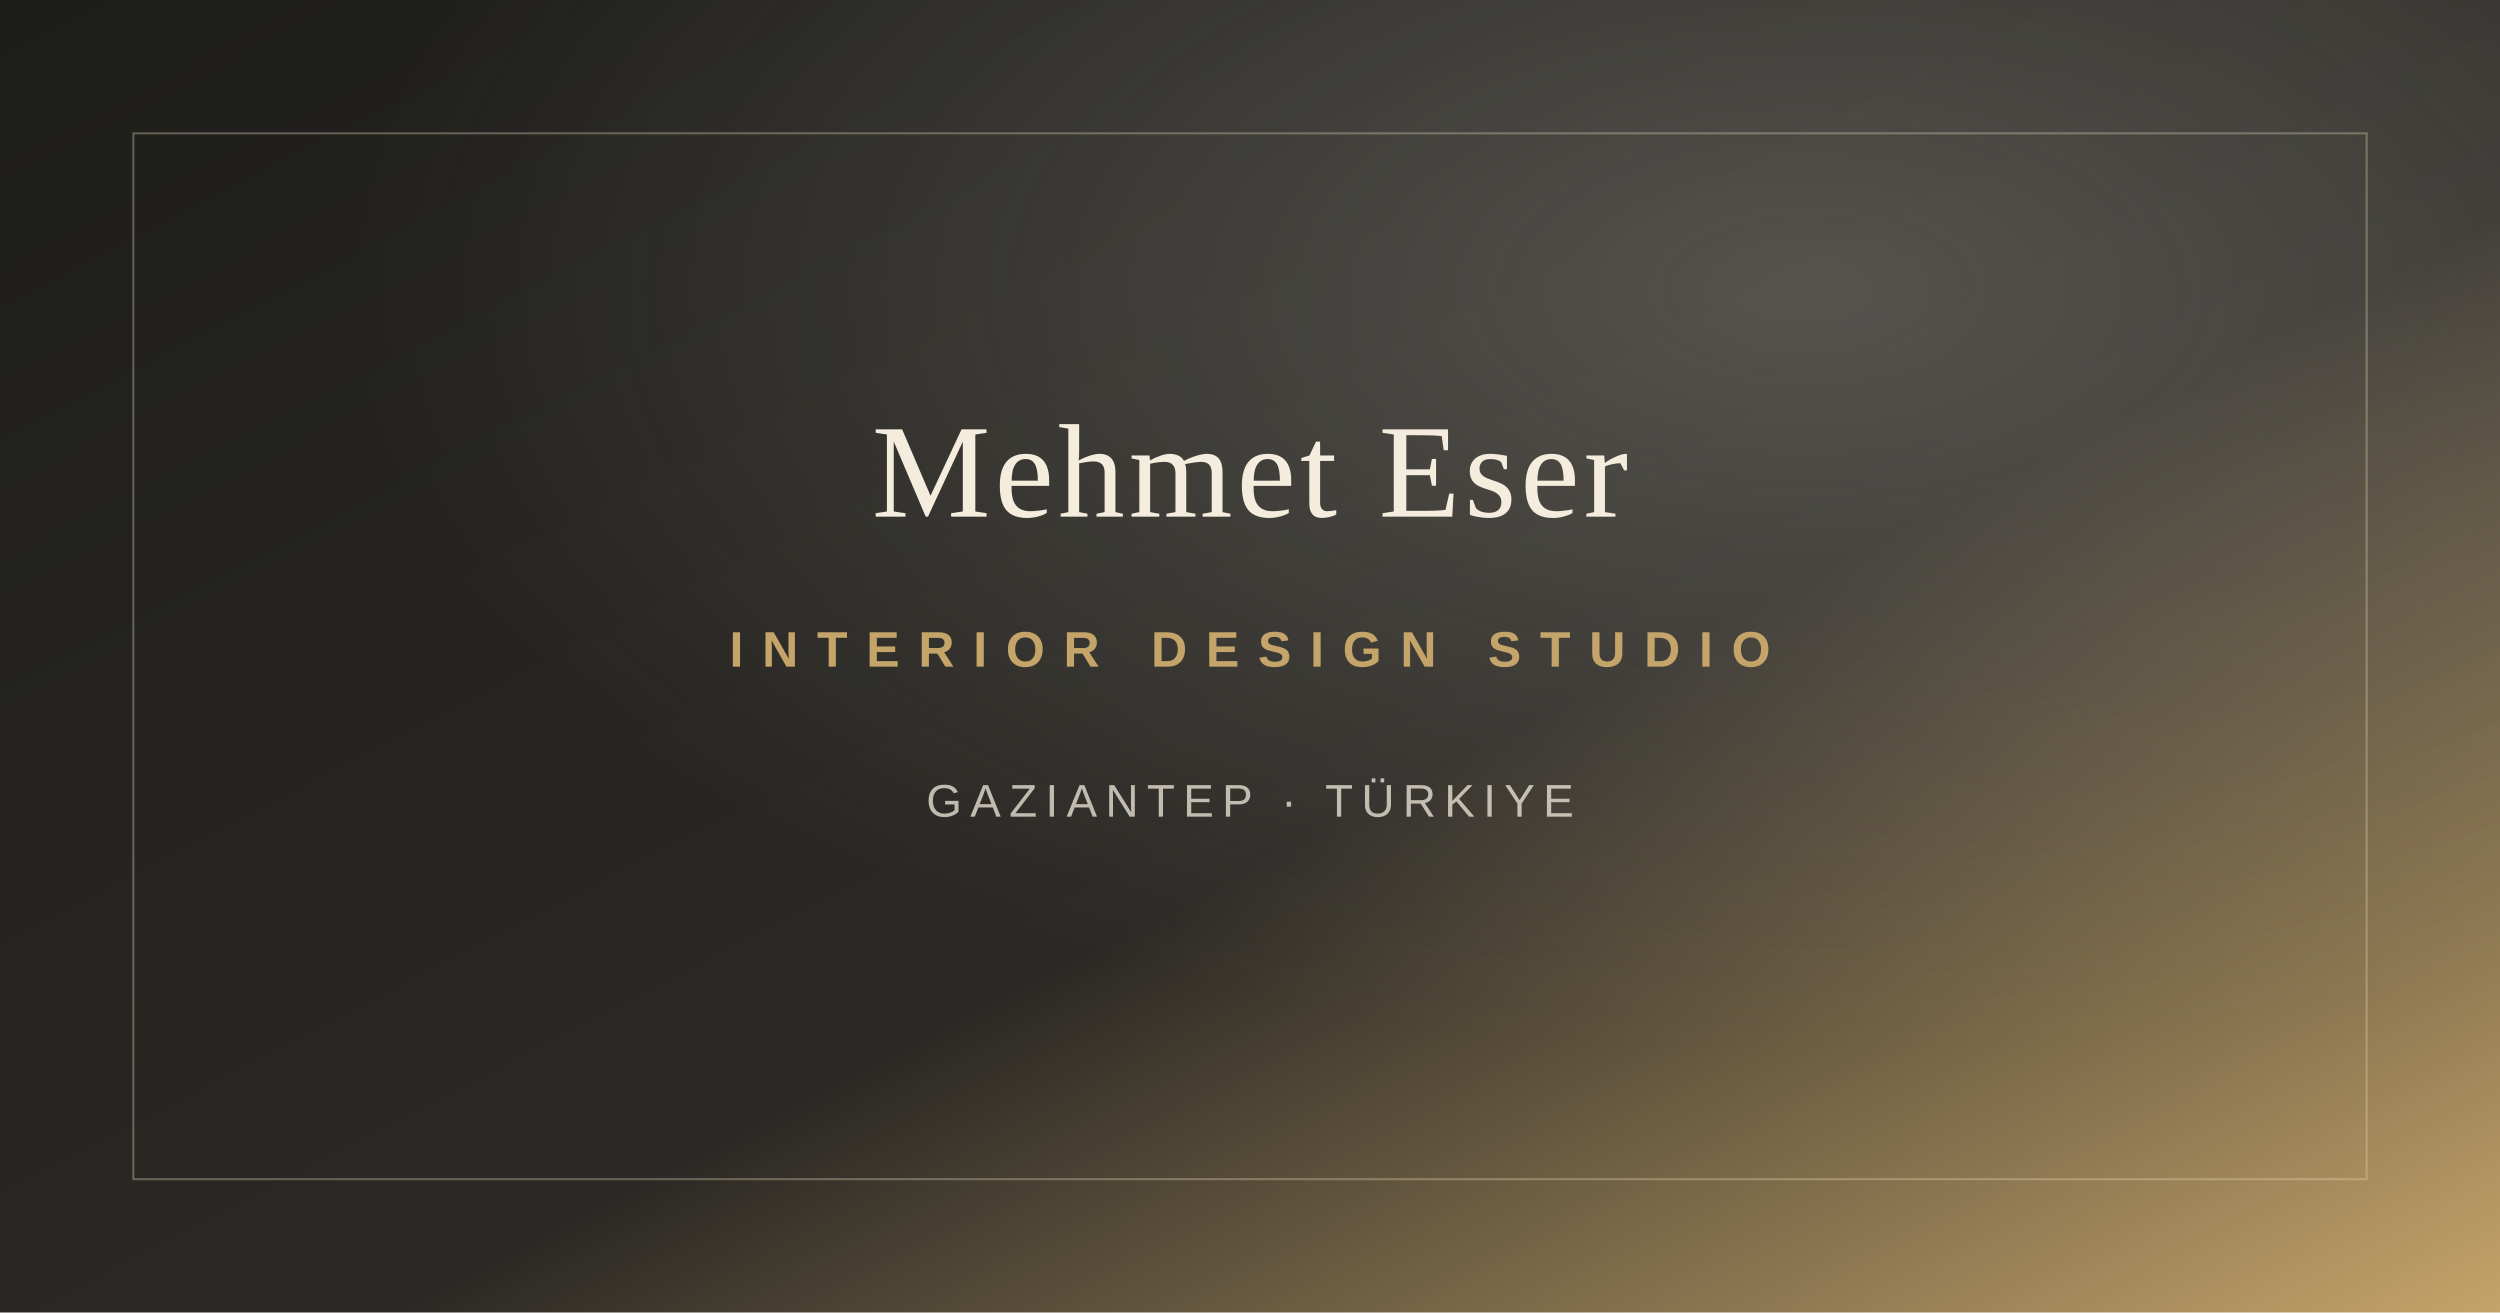
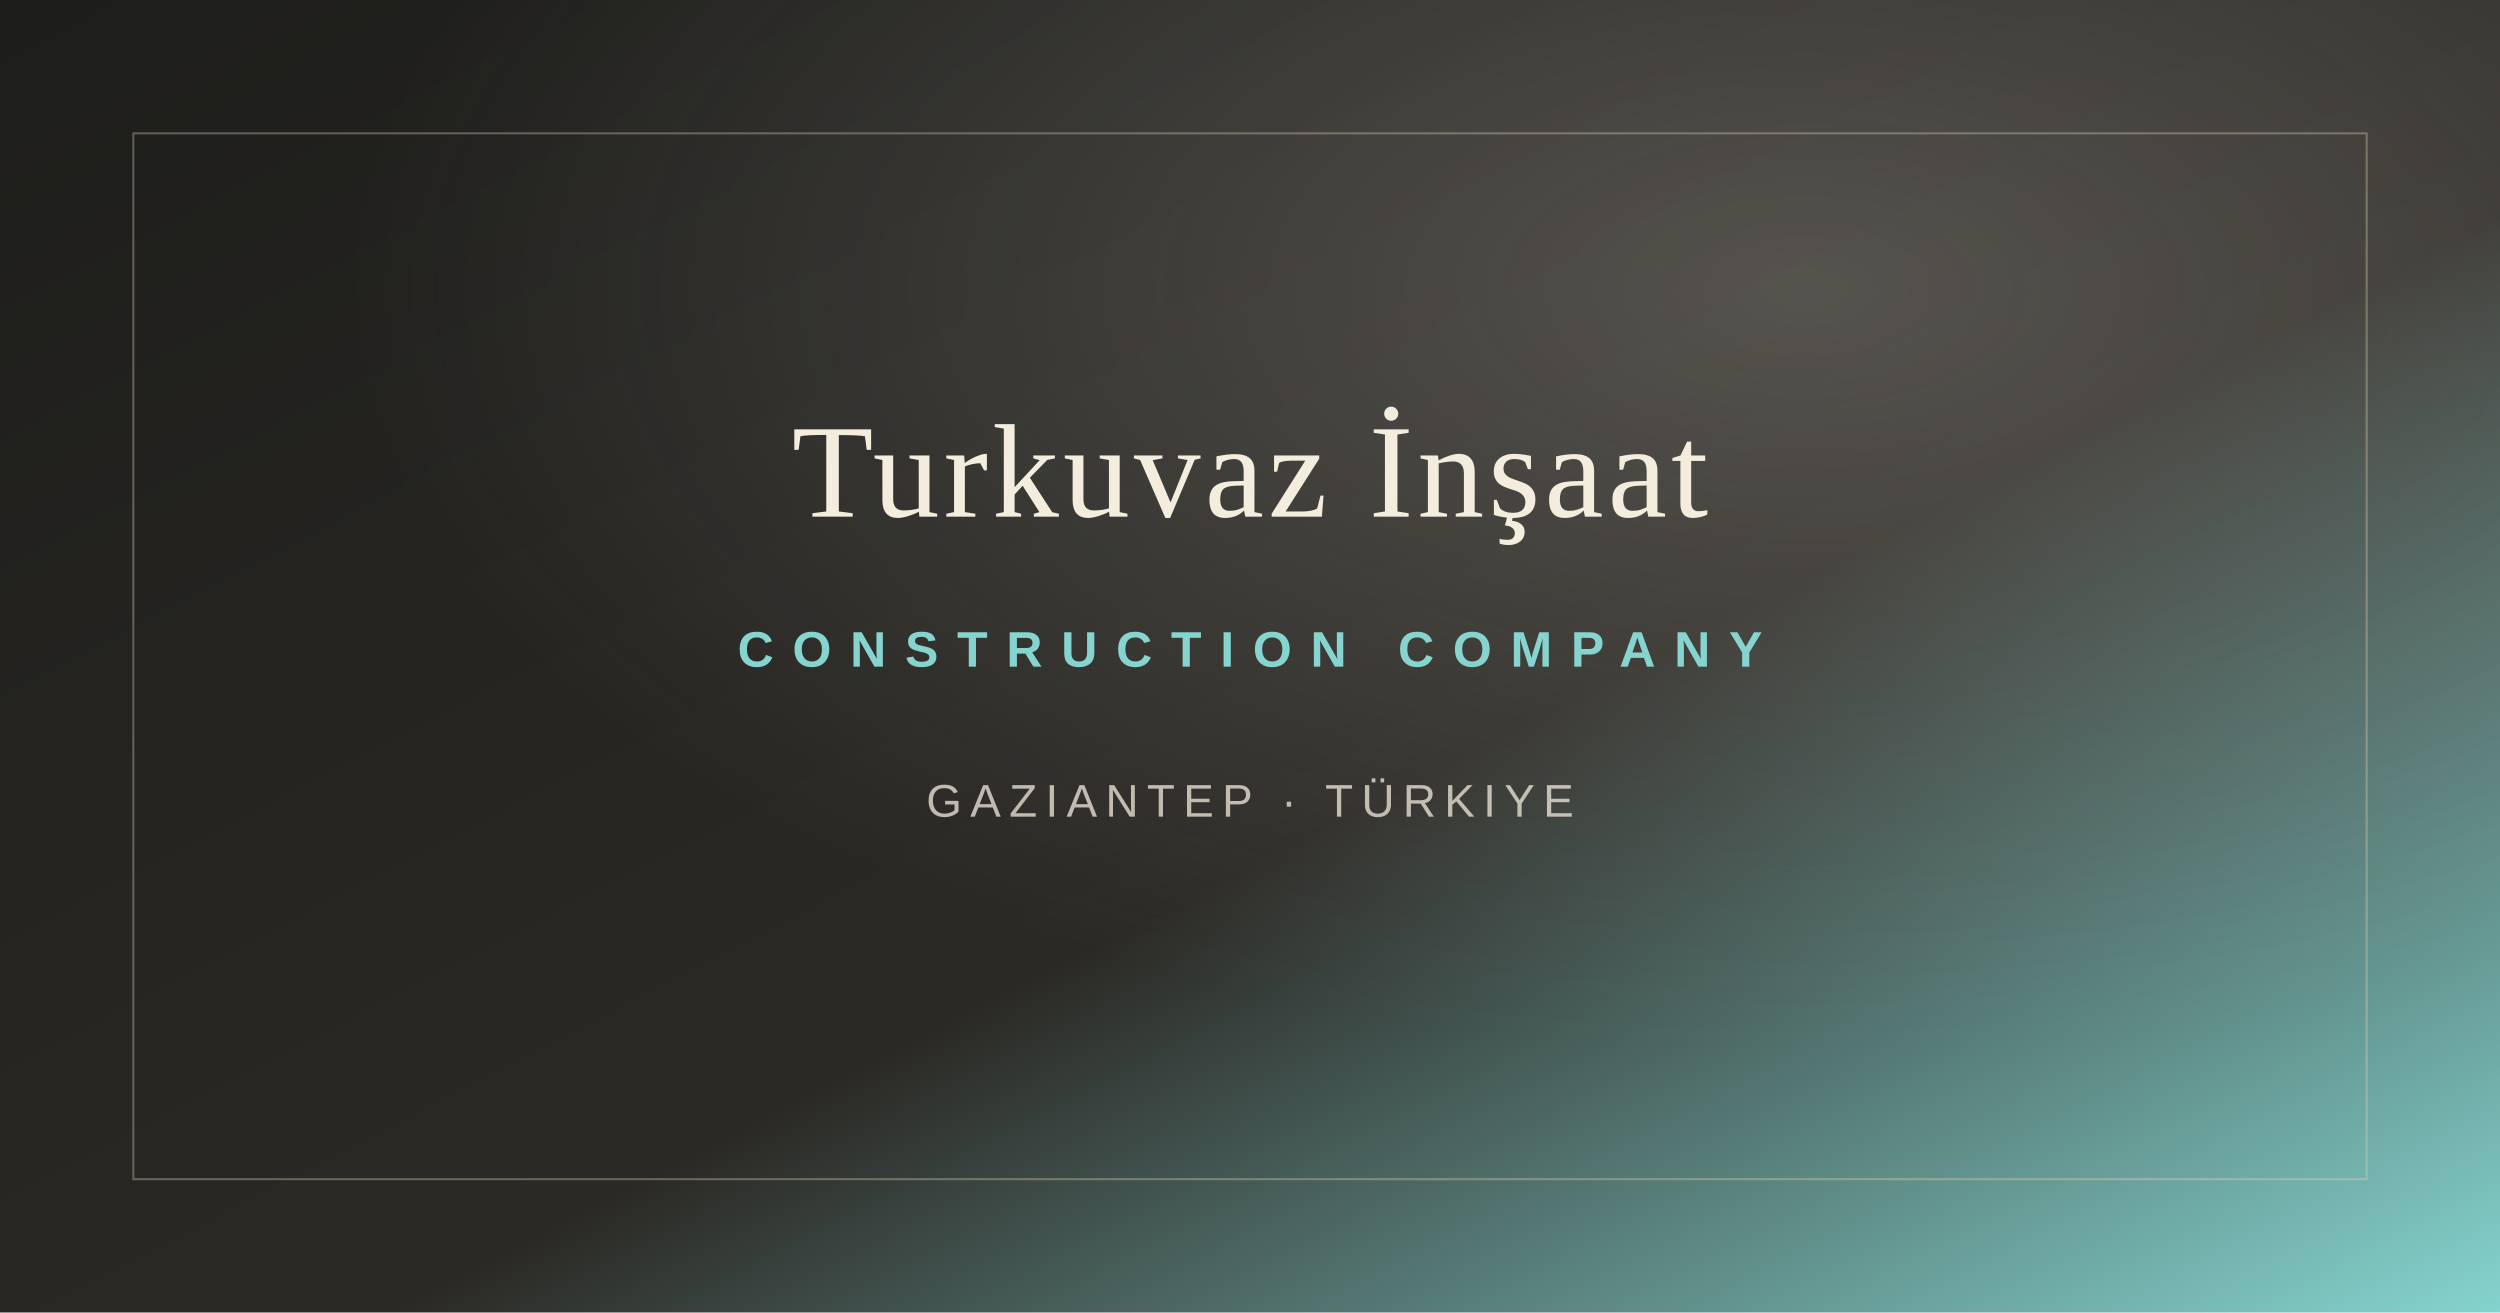
<svg xmlns="http://www.w3.org/2000/svg" width="1200" height="630" viewBox="0 0 1200 630" role="img" aria-labelledby="title desc">
  <defs>
    <linearGradient id="bg" x1="0" y1="0" x2="1" y2="1">
      <stop offset="0%" stop-color="#1d1d1b" />
      <stop offset="58%" stop-color="#2b2925" />
-       <stop offset="100%" stop-color="#c5a46a" />
+       <stop offset="100%" stop-color="#85d4cf" />
    </linearGradient>
    <radialGradient id="glow" cx="72%" cy="22%" r="58%">
      <stop offset="0%" stop-color="#f7f1e6" stop-opacity="0.22" />
      <stop offset="100%" stop-color="#f7f1e6" stop-opacity="0" />
    </radialGradient>
  </defs>
  <rect width="1200" height="630" fill="url(#bg)" />
  <rect width="1200" height="630" fill="url(#glow)" />
  <rect x="64" y="64" width="1072" height="502" fill="none" stroke="#e7d6b5" stroke-opacity="0.34" stroke-width="1" />
  <text x="600" y="248" text-anchor="middle" fill="#f4ecdd" font-family="Georgia, 'Times New Roman', serif" font-size="64" letter-spacing="2">
-     Mehmet Eser
+     Turkuvaz İnşaat
  </text>
-   <text x="600" y="320" text-anchor="middle" fill="#c5a46a" font-family="Arial, Helvetica, sans-serif" font-size="24" font-weight="700" letter-spacing="9">
-     INTERIOR DESIGN STUDIO
+   <text x="600" y="320" text-anchor="middle" fill="#85d4cf" font-family="Arial, Helvetica, sans-serif" font-size="24" font-weight="700" letter-spacing="9">
+     CONSTRUCTION COMPANY
  </text>
  <text x="600" y="392" text-anchor="middle" fill="#f4ecdd" fill-opacity="0.74" font-family="Arial, Helvetica, sans-serif" font-size="22" letter-spacing="4">
    GAZIANTEP · TÜRKIYE
  </text>
</svg>
